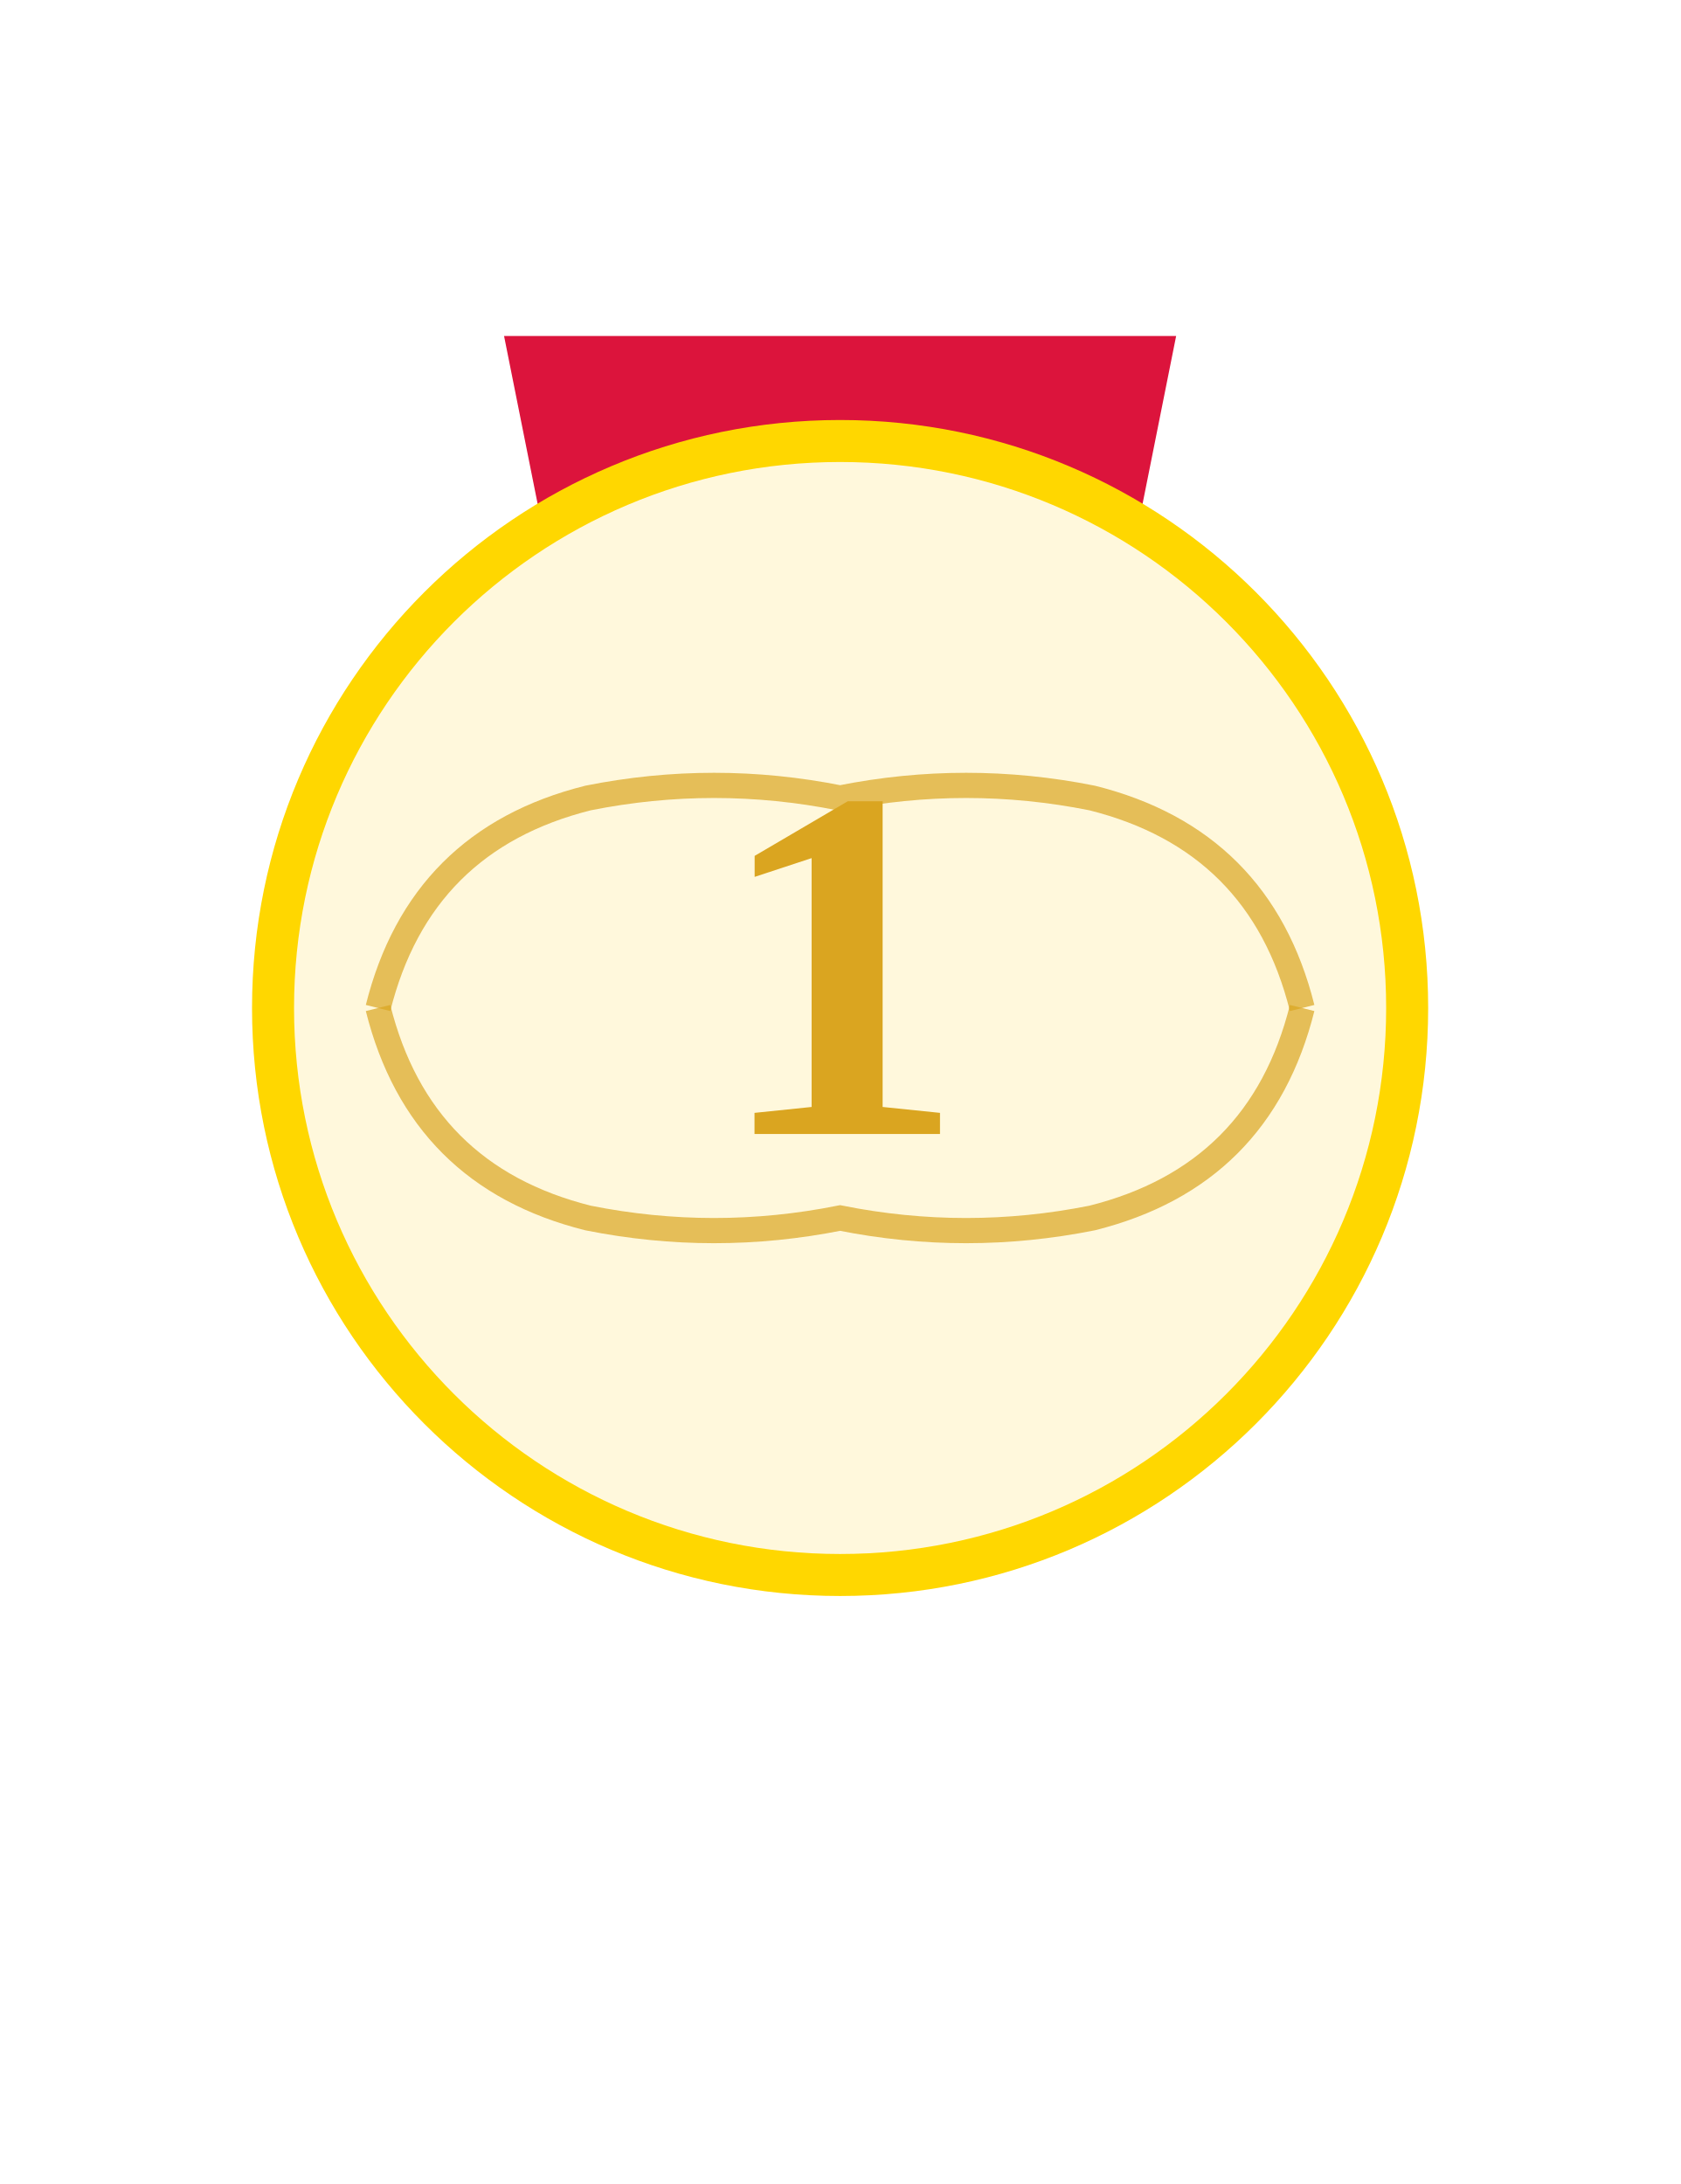
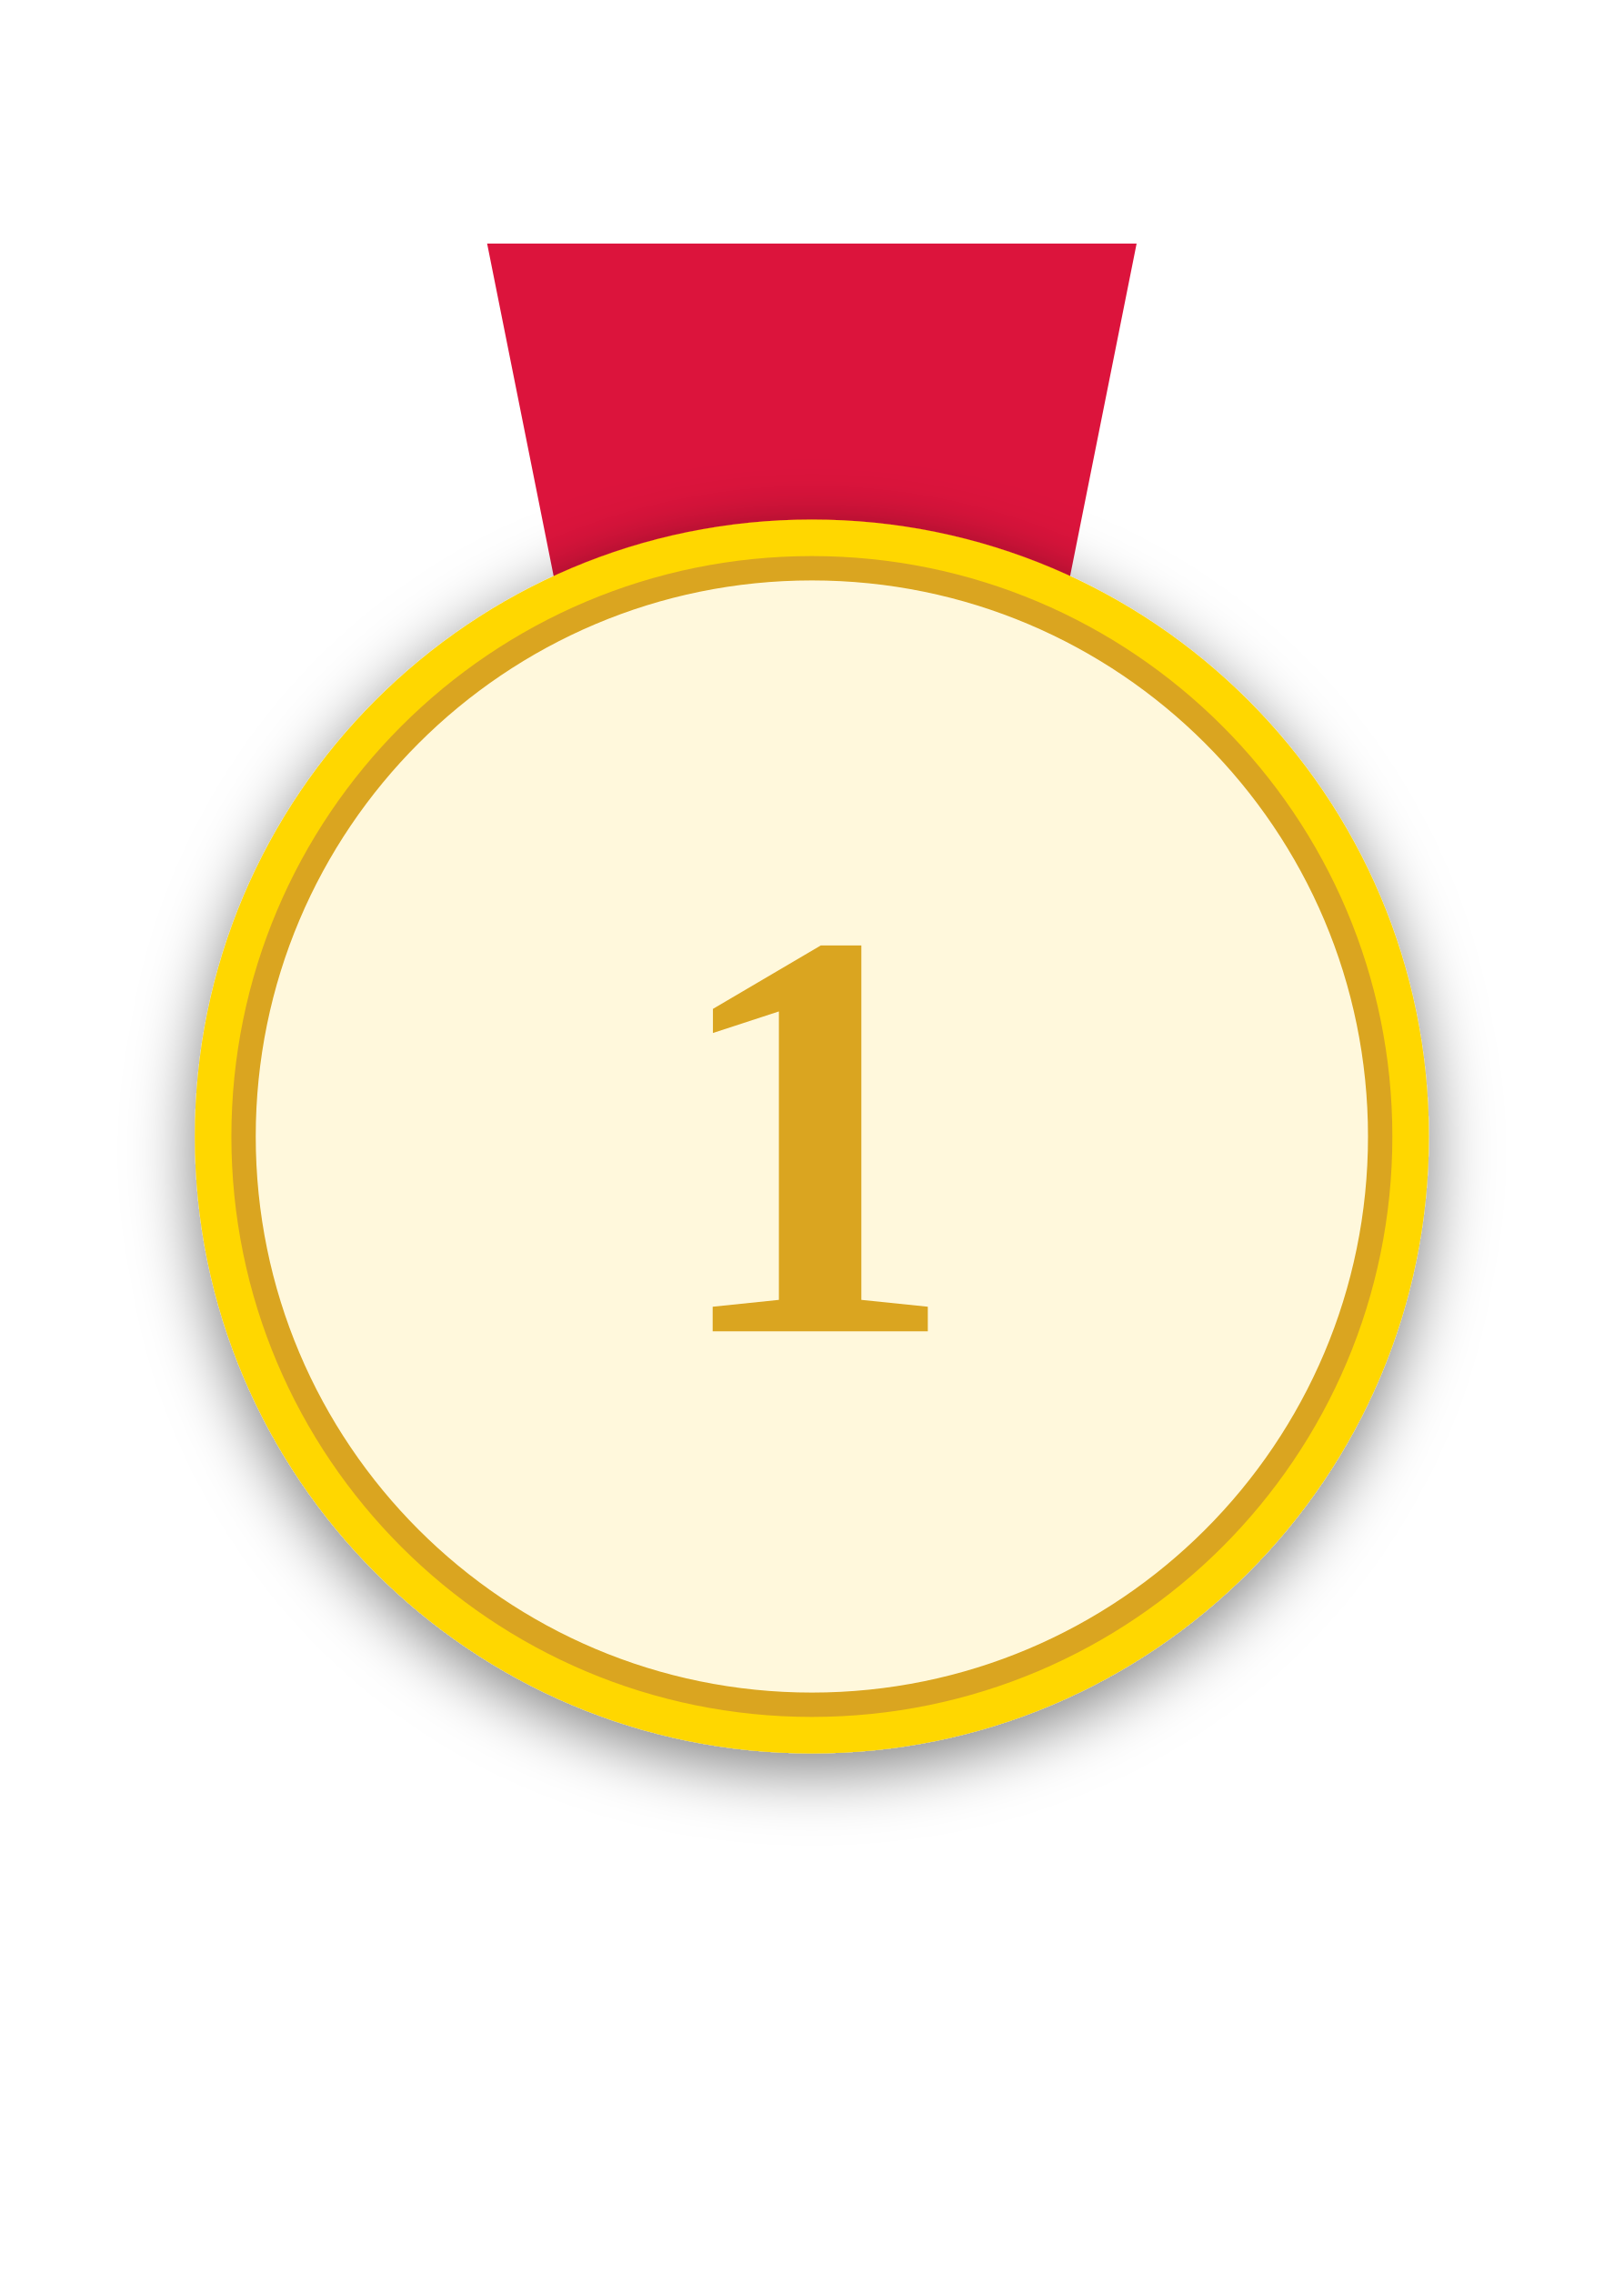
- <svg xmlns="http://www.w3.org/2000/svg" viewBox="0 0 200 260">
-   <path d="M 60 40 L 70 90 L 70 100 L 130 100 L 130 90 L 140 40" fill="#DC143C" />
-   <path d="M 70 90 L 80 100 L 120 100 L 130 90" fill="#8B0000" />
-   <circle cx="100" cy="120" r="70" fill="#FFD700" />
-   <circle cx="100" cy="120" r="65" fill="#FFF8DC" />
-   <path d="M 45 120 Q 50 100 70 95 Q 85 92 100 95 Q 115 92 130 95 Q 150 100 155 120" fill="none" stroke="#DAA520" stroke-width="3" opacity="0.7" />
-   <path d="M 45 120 Q 50 140 70 145 Q 85 148 100 145 Q 115 148 130 145 Q 150 140 155 120" fill="none" stroke="#DAA520" stroke-width="3" opacity="0.7" />
-   <text x="100" y="135" font-size="60" font-weight="bold" text-anchor="middle" fill="#DAA520">1</text>
+ <svg xmlns="http://www.w3.org/2000/svg" viewBox="0 0 100 140">
+   <defs>
+     <filter id="shadow">
+       <feGaussianBlur in="SourceAlpha" stdDeviation="2" />
+       <feOffset dx="0" dy="1" result="offsetblur" />
+       <feComponentTransfer>
+         <feFuncA type="linear" slope="0.5" />
+       </feComponentTransfer>
+       <feMerge>
+         <feMergeNode />
+         <feMergeNode in="SourceGraphic" />
+       </feMerge>
+     </filter>
+   </defs>
+   <path d="M 30 15 L 37 50 L 37 55 L 63 55 L 63 50 L 70 15" fill="#DC143C" />
+   <path d="M 37 50 L 43 55 L 57 55 L 63 50" fill="#8B0000" />
+   <circle cx="50" cy="70" r="38" fill="#FFD700" filter="url(#shadow)" />
+   <circle cx="50" cy="70" r="35" fill="#FFF8DC" />
+   <circle cx="50" cy="70" r="35" fill="none" stroke="#DAA520" stroke-width="1.5" />
+   <text x="50" y="82" font-size="36" font-weight="bold" text-anchor="middle" fill="#DAA520">1</text>
</svg>
